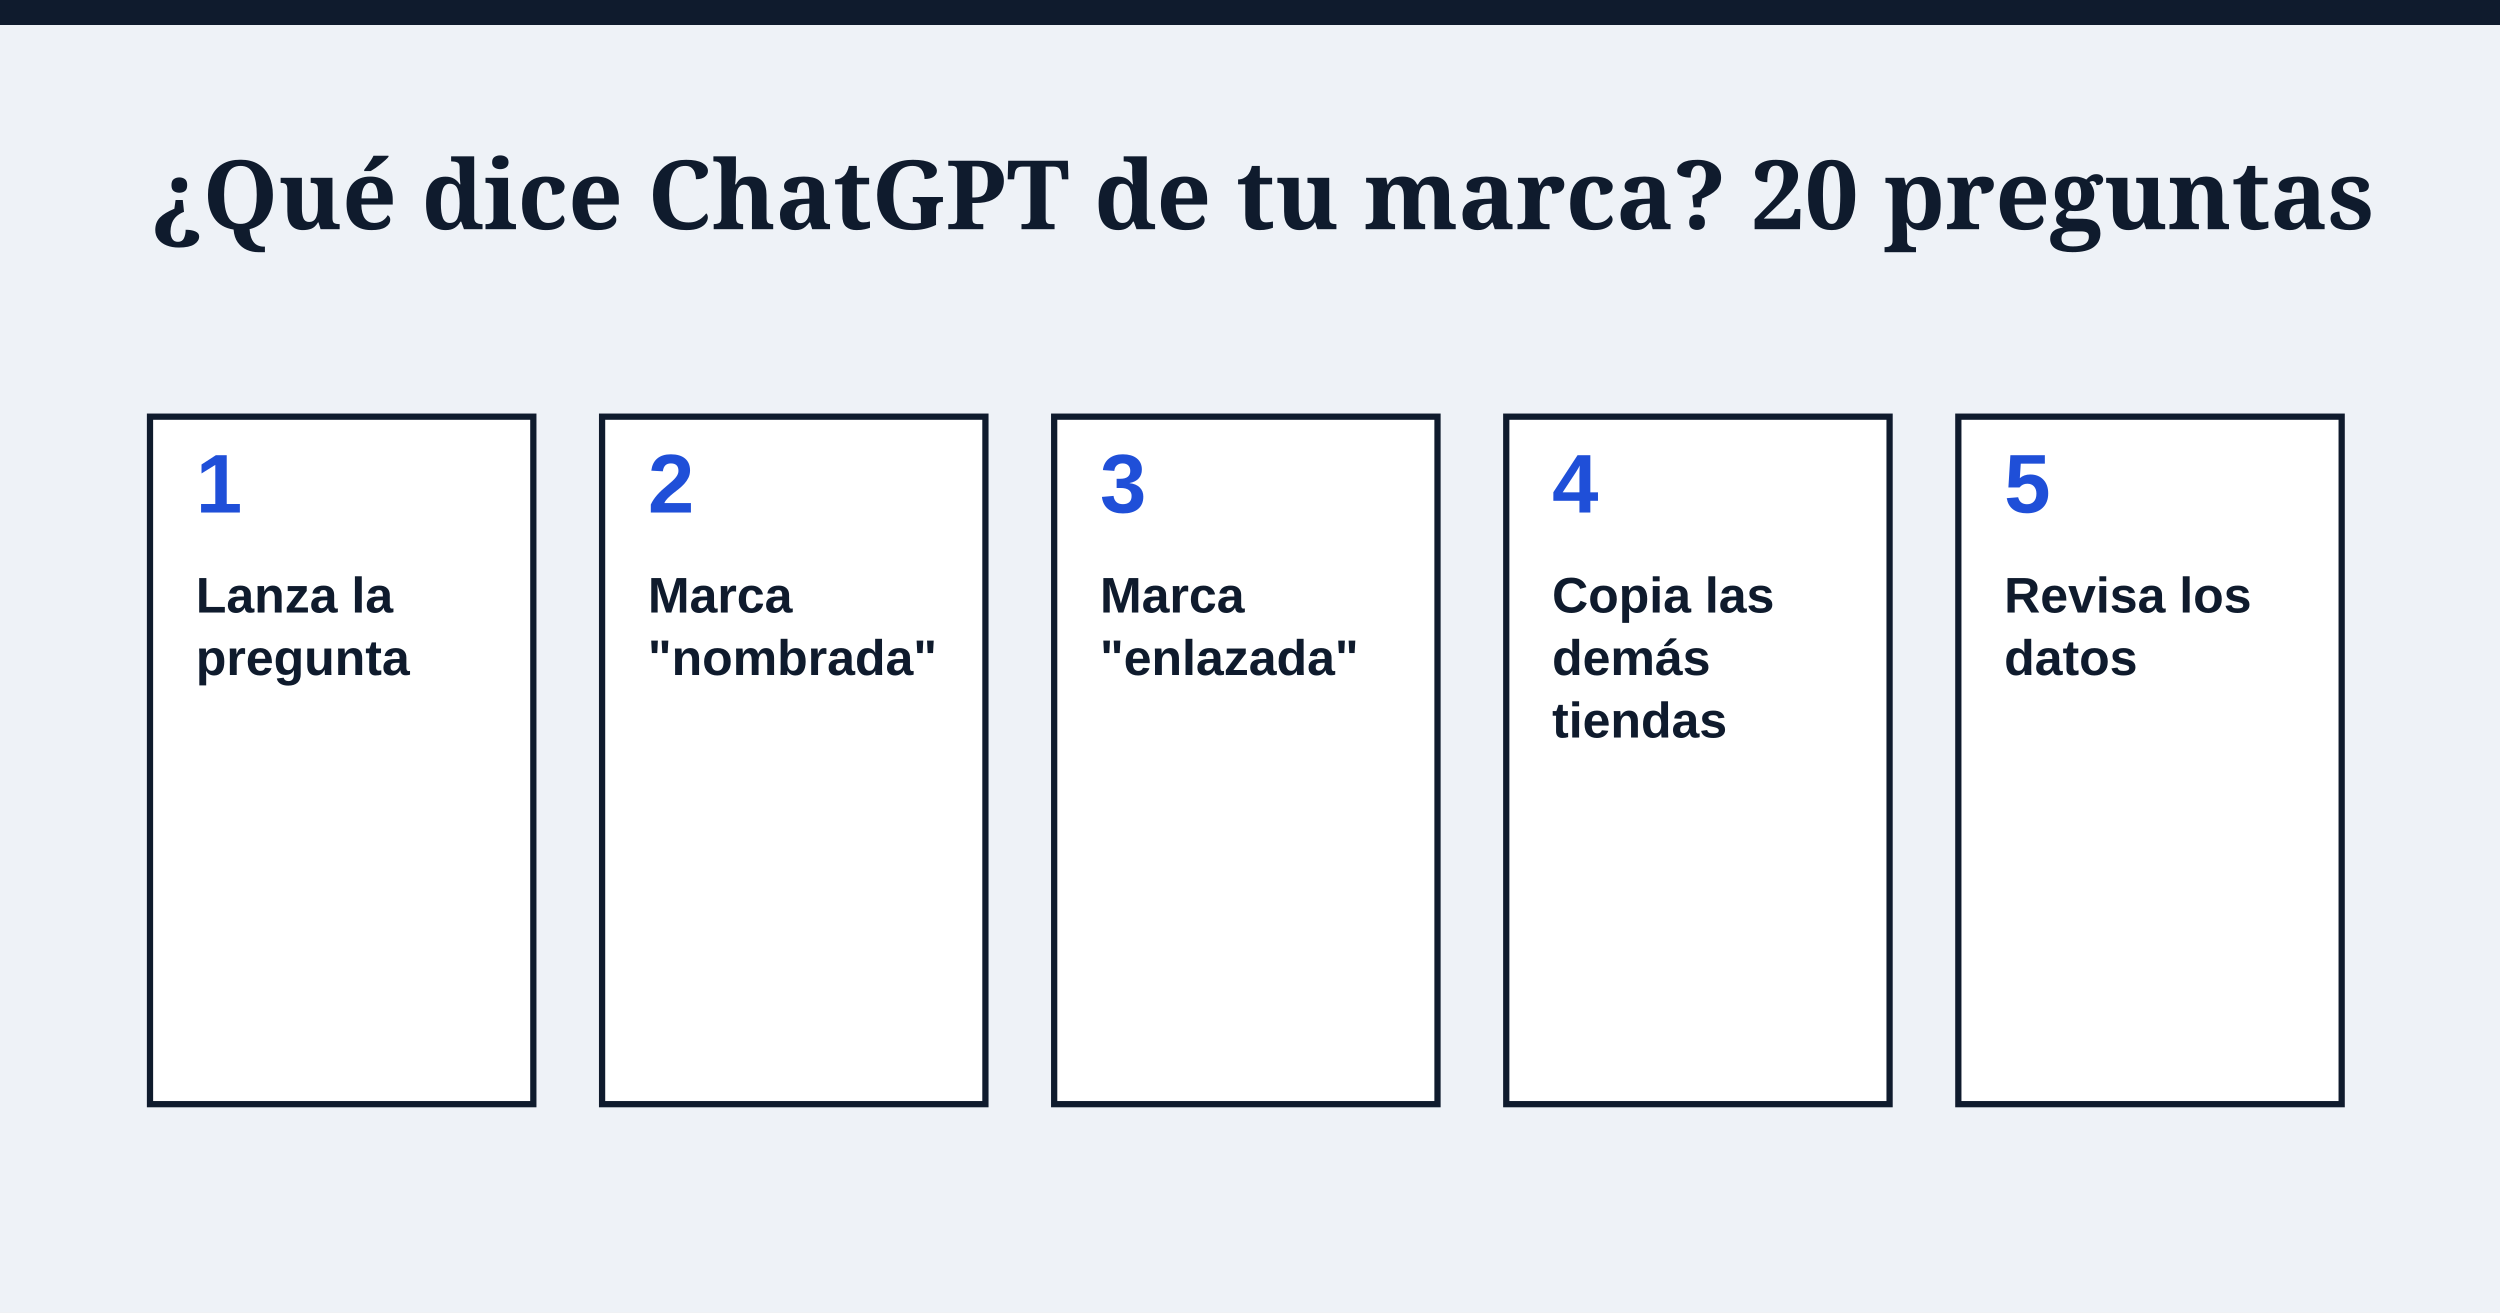
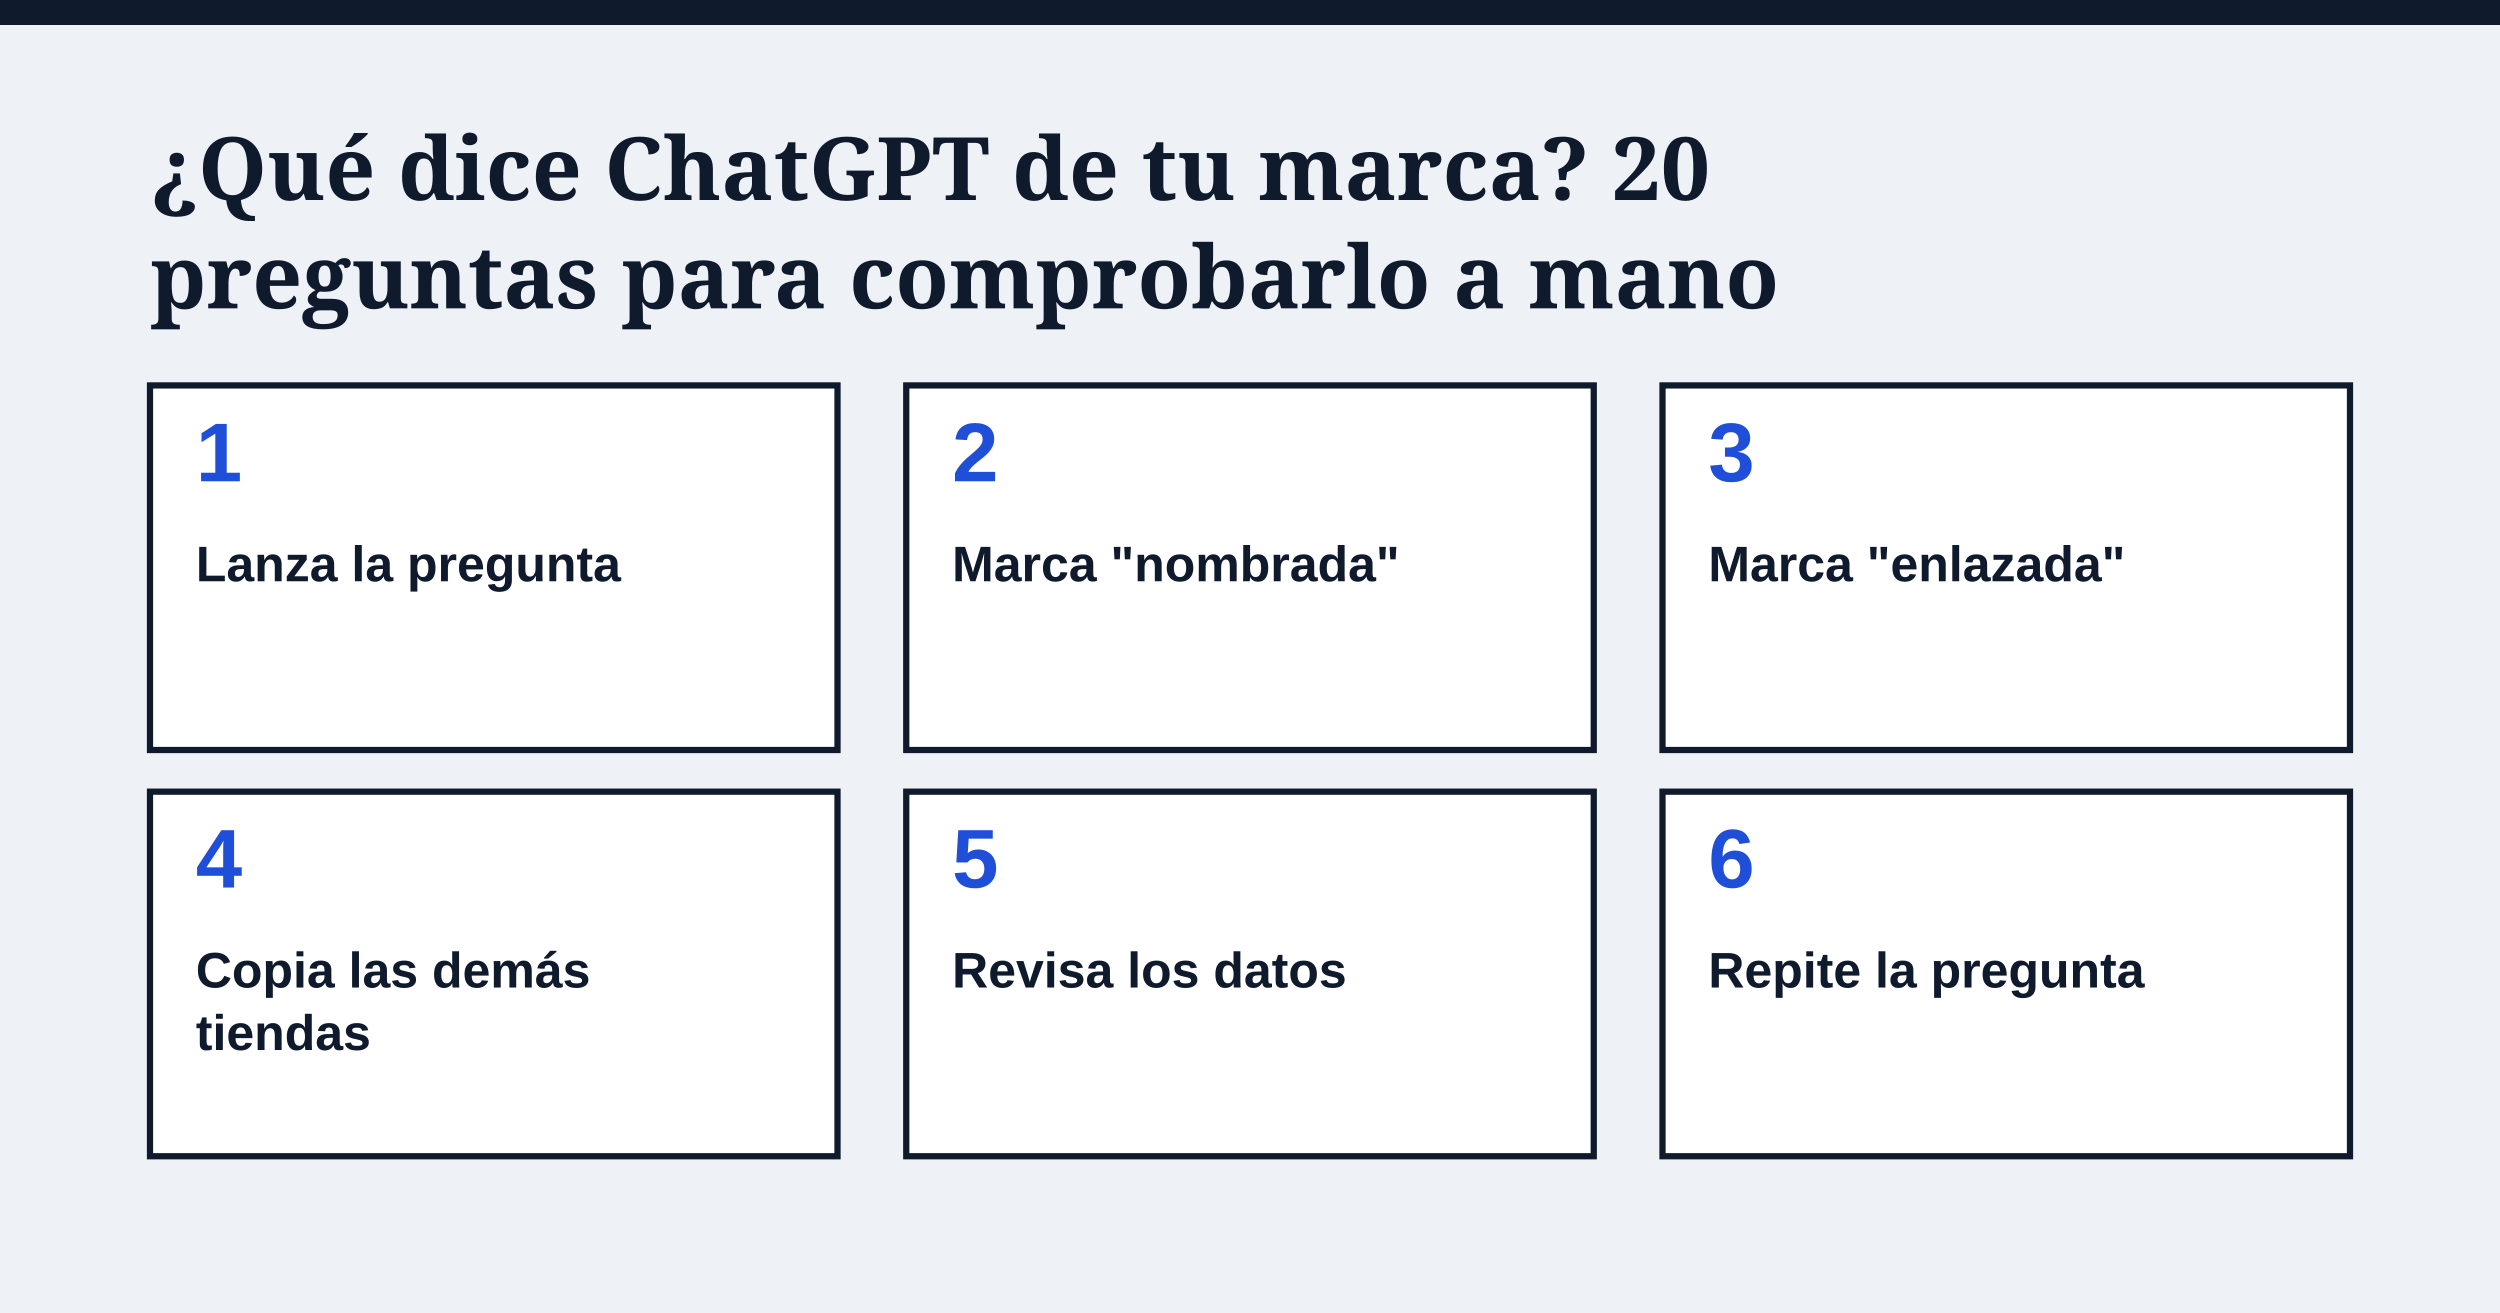
<svg xmlns="http://www.w3.org/2000/svg" viewBox="0 0 1200 630" width="1200" height="630" role="img" aria-labelledby="t d">
  <rect width="1200" height="630" fill="#EEF2F7" />
  <rect width="1200" height="12" fill="#0F1B2D" />
-   <text x="72" y="110" font-family="Georgia,serif" font-size="46" font-weight="600" fill="#0F1B2D">¿Qué dice ChatGPT de tu marca? 20 preguntas</text>
+   <text x="72" y="96" font-family="Georgia,serif" font-size="42" font-weight="600" fill="#0F1B2D">¿Qué dice ChatGPT de tu marca? 20</text>
+   <text x="72" y="148" font-family="Georgia,serif" font-size="42" font-weight="600" fill="#0F1B2D">preguntas para comprobarlo a mano</text>
  <g font-family="system-ui,Arial,sans-serif" fill="#0F1B2D">
-     <rect x="72" y="200" width="184" height="330" fill="#fff" stroke="#0F1B2D" stroke-width="3" />
-     <text x="94" y="246" font-size="40" font-weight="600" fill="#1F4FD8">1</text>
-     <text x="94" y="294" font-size="24" font-weight="600">Lanza la</text>
-     <text x="94" y="324" font-size="24" font-weight="600">pregunta</text>
-     <rect x="289" y="200" width="184" height="330" fill="#fff" stroke="#0F1B2D" stroke-width="3" />
-     <text x="311" y="246" font-size="40" font-weight="600" fill="#1F4FD8">2</text>
-     <text x="311" y="294" font-size="24" font-weight="600">Marca</text>
-     <text x="311" y="324" font-size="24" font-weight="600">"nombrada"</text>
-     <rect x="506" y="200" width="184" height="330" fill="#fff" stroke="#0F1B2D" stroke-width="3" />
-     <text x="528" y="246" font-size="40" font-weight="600" fill="#1F4FD8">3</text>
-     <text x="528" y="294" font-size="24" font-weight="600">Marca</text>
-     <text x="528" y="324" font-size="24" font-weight="600">"enlazada"</text>
-     <rect x="723" y="200" width="184" height="330" fill="#fff" stroke="#0F1B2D" stroke-width="3" />
-     <text x="745" y="246" font-size="40" font-weight="600" fill="#1F4FD8">4</text>
-     <text x="745" y="294" font-size="24" font-weight="600">Copia las</text>
-     <text x="745" y="324" font-size="24" font-weight="600">demás</text>
-     <text x="745" y="354" font-size="24" font-weight="600">tiendas</text>
-     <rect x="940" y="200" width="184" height="330" fill="#fff" stroke="#0F1B2D" stroke-width="3" />
-     <text x="962" y="246" font-size="40" font-weight="600" fill="#1F4FD8">5</text>
-     <text x="962" y="294" font-size="24" font-weight="600">Revisa los</text>
-     <text x="962" y="324" font-size="24" font-weight="600">datos</text>
+     <rect x="72" y="185" width="330" height="175" fill="#fff" stroke="#0F1B2D" stroke-width="3" />
+     <text x="94" y="231" font-size="40" font-weight="600" fill="#1F4FD8">1</text>
+     <text x="94" y="279" font-size="24" font-weight="600">Lanza la pregunta</text>
+     <rect x="435" y="185" width="330" height="175" fill="#fff" stroke="#0F1B2D" stroke-width="3" />
+     <text x="457" y="231" font-size="40" font-weight="600" fill="#1F4FD8">2</text>
+     <text x="457" y="279" font-size="24" font-weight="600">Marca "nombrada"</text>
+     <rect x="798" y="185" width="330" height="175" fill="#fff" stroke="#0F1B2D" stroke-width="3" />
+     <text x="820" y="231" font-size="40" font-weight="600" fill="#1F4FD8">3</text>
+     <text x="820" y="279" font-size="24" font-weight="600">Marca "enlazada"</text>
+     <rect x="72" y="380" width="330" height="175" fill="#fff" stroke="#0F1B2D" stroke-width="3" />
+     <text x="94" y="426" font-size="40" font-weight="600" fill="#1F4FD8">4</text>
+     <text x="94" y="474" font-size="24" font-weight="600">Copia las demás</text>
+     <text x="94" y="504" font-size="24" font-weight="600">tiendas</text>
+     <rect x="435" y="380" width="330" height="175" fill="#fff" stroke="#0F1B2D" stroke-width="3" />
+     <text x="457" y="426" font-size="40" font-weight="600" fill="#1F4FD8">5</text>
+     <text x="457" y="474" font-size="24" font-weight="600">Revisa los datos</text>
+     <rect x="798" y="380" width="330" height="175" fill="#fff" stroke="#0F1B2D" stroke-width="3" />
+     <text x="820" y="426" font-size="40" font-weight="600" fill="#1F4FD8">6</text>
+     <text x="820" y="474" font-size="24" font-weight="600">Repite la pregunta</text>
  </g>
</svg>
